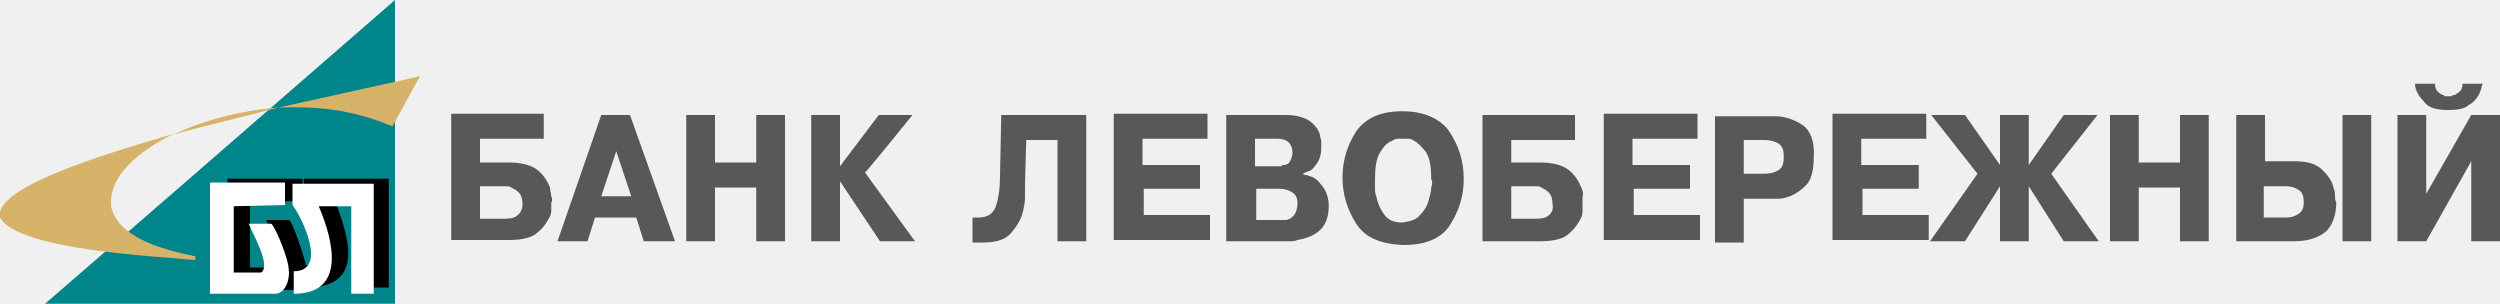
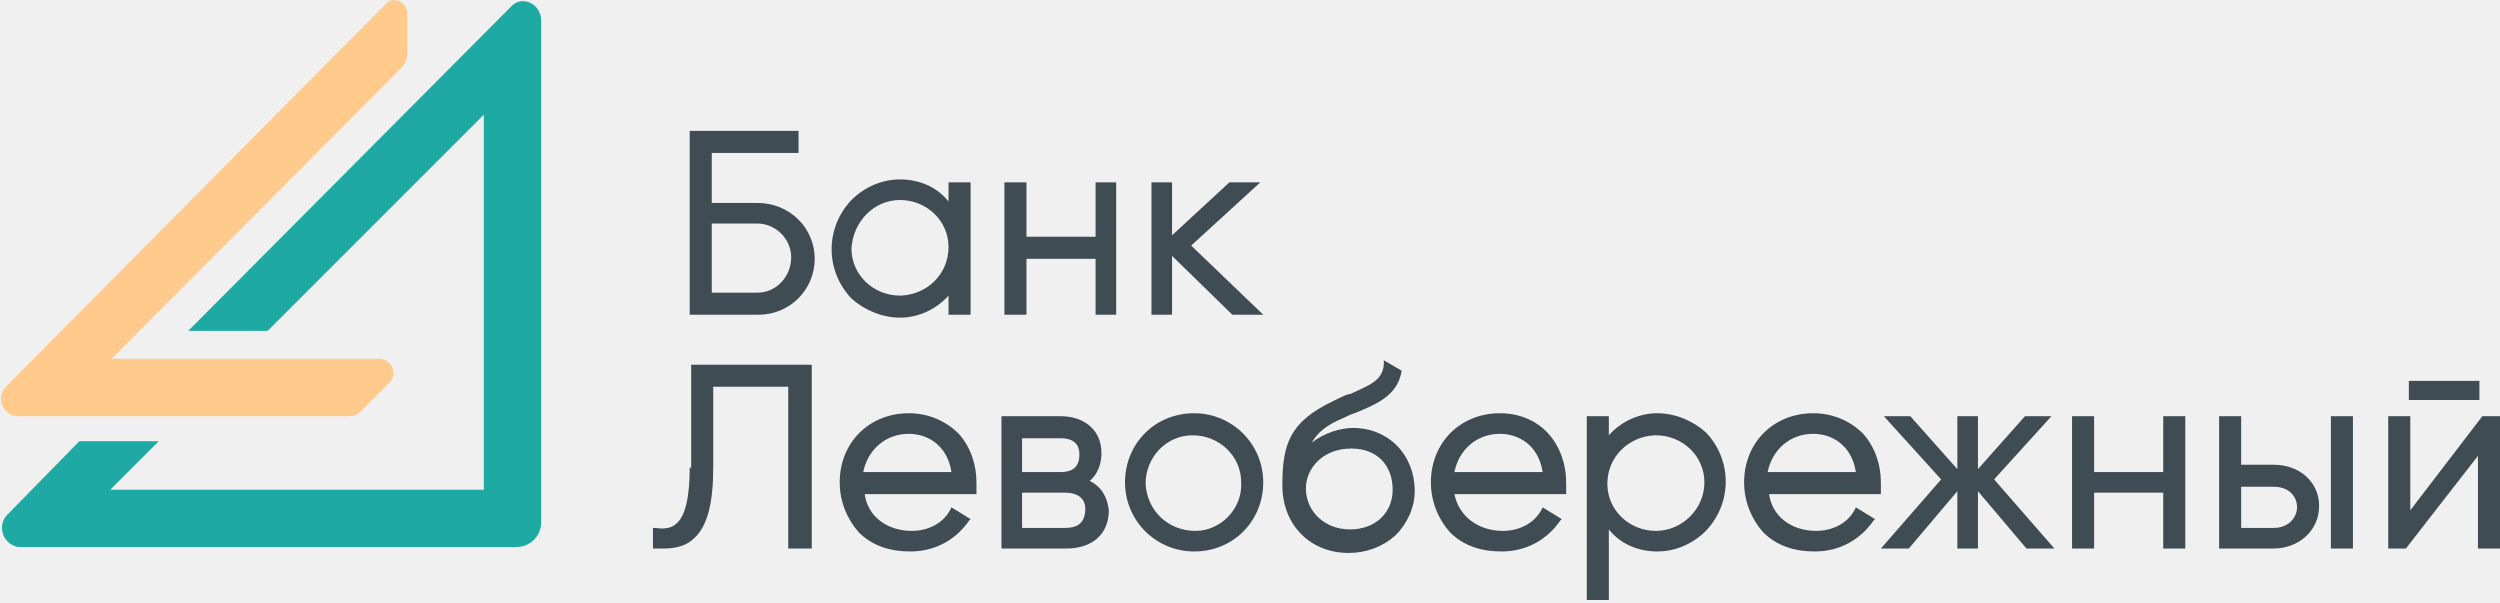
- <svg xmlns="http://www.w3.org/2000/svg" viewBox="0 0 200 24.3">
-   <path fill="#00858b" d="M3.6 24.3h28V0C2.5 25.3 6.7 21.6 3.6 24.3z" />
-   <g fill="#000">
-     <path d="M24.3 14.3V16c.8 1 3.1 5.8-.7 5.2V23c5.9.4 4.3-3.9 3.2-7h2.4v7h1.9v-8.7h-6.8z" />
-     <path d="M24.2 16.1v-1.8h-6v8.9h5.3c.9 0 1.1-1.3 1-1.9 0-.2-1.1-3.7-1.4-3.7h-1.8c0 .2.3.4.3.6.4.8 1.3 2.8.7 3.2H20v-5.3h4.2z" />
-   </g>
-   <path fill="#fff" d="M23.4 14.7v1.7c.7.9 2.9 5.3.1 5.3v1.8c4.2 0 3.2-4.2 2-7h2.6v7h1.8v-8.8h-6.5zM22.8 16.4v-1.8h-6v8.9H22c.9 0 1.2-1.3 1.1-1.9 0-.9-1.1-3.5-1.4-3.7h-1.8c.3.8 1.8 3.3 1 3.9h-2.2v-5.3l4.1-.1z" />
-   <g fill="#d7b369">
-     <path d="M31.4 10.1l2.2-4-11.3 2.5c3.4-.1 5.9.2 9.1 1.5zm-17.6.7c3.3-1.6 6.9-2.1 8.5-2.2-.3.1-8.1 2-8.5 2.2z" />
-     <path d="M13.9 10.7c-2.8 1.4-5.3 3.4-5 5.9.5 1.9 2.7 3.1 6.7 3.9.1 0 0 .3 0 .3-3.1-.3-14.2-.8-15.6-3.4-.5-2.3 7.4-4.8 13.9-6.7z" />
-   </g>
-   <path fill="#58585a" d="M80.1 9.2l-.1 4.9c0 .9-.1 1.7-.3 2.3-.2.7-.7 1-1.4 1h-.5v2h.9c1.1 0 1.9-.3 2.3-.9.5-.6.8-1.2.9-1.9.1-.4.1-.7.1-1v-.9l.1-3.5h2.5v8.1h2.3V9.2h-6.8zm11.3 5.9H96v-1.9h-4.6v-2.1h5.2v-2h-7.5v10.1h7.7v-2h-5.3v-2.1zm104.4-6.3h.1c.7 0 1.3-.1 1.6-.4.4-.2.6-.5.8-.8.1-.2.1-.3.2-.5 0-.2.1-.3.1-.4H197c0 .3-.1.5-.2.6-.1.1-.3.2-.4.3-.1 0-.2 0-.3.1h-.4c-.1 0-.2 0-.2-.1-.2 0-.3-.1-.5-.3-.1-.1-.2-.3-.2-.6h-1.6c0 .5.3 1 .7 1.4.3.5 1 .7 1.9.7zm-135.3.4V13h-3.3V9.2h-2.3v10.1h2.3V15h3.3v4.3h2.3V9.2h-2.3zm12.5 0h-2.7l-3.1 4.1V9.2h-2.3v10.1h2.3v-4.8l3.2 4.8h2.8l-4-5.5c0 .1 3.8-4.6 3.8-4.6zm-23.7 0h-1.2l-3.5 10.1H47l.6-1.9h3.3l.6 1.9H54L50.4 9.2h-1.1zm0 6.5h-1.2l1.2-3.6 1.2 3.6h-1.2zm125.1-6.5V13h-3.3V9.2h-2.3v10.1h2.3V15h3.3v4.3h2.3V9.2h-2.3zm-6.6 0h-2.7l-2.8 4v-4H160v4l-2.8-4h-2.7l3.7 4.7-3.8 5.4h2.8l2.8-4.4v4.4h2.3v-4.4l2.8 4.4h2.8l-3.8-5.4 3.7-4.7zm30 0h-.1l-3.6 6.3V9.2h-2.3v10.1h2.3l3.6-6.4v6.4h2.3V9.2h-2.2zm-10.4 0v10.1h2.3V9.2h-2.3zM126.5 15c-.2-.5-.5-1-1-1.4-.5-.4-1.3-.6-2.3-.6h-2.3v-1.8h5.1v-2H118.6v10.1h4.6c1.1 0 1.9-.2 2.3-.6.5-.4.8-.9 1-1.3.1-.2.1-.4.1-.6v-.5-.6c.1-.2 0-.5-.1-.7zm-2.7 2.3c-.3.2-.7.2-1.2.2h-1.7v-2.6h2c.1 0 .3 0 .4.1.2.1.4.2.6.4.2.2.3.5.3.9.1.5-.1.8-.4 1zm25.1-2.2h4.6v-1.9h-4.6v-2.1h5.2v-2h-7.5v10.1h7.7v-2H149v-2.1zm-18.3 0h4.6v-1.9h-4.6v-2.1h5.2v-2h-7.5v10.1h7.7v-2h-5.3v-2.1zm-86.5.6c0-.2-.1-.4-.1-.7-.2-.5-.5-1-1-1.4-.5-.4-1.3-.6-2.3-.6h-2.3v-1.9h5.1v-2h-7.4v10.1h4.6c1.1 0 1.9-.2 2.3-.6.5-.4.8-.9 1-1.3.1-.2.1-.4.1-.6v-.5c.1-.1.1-.3 0-.5zm-2.8 1.6c-.3.2-.7.2-1.2.2h-1.7v-2.6h2.1c.1 0 .3 0 .4.1.2.1.4.2.6.4.2.2.3.5.3.9 0 .5-.2.8-.5 1zm64.5-2.4c-.3-.4-.6-.7-1-.8-.1 0-.2-.1-.3-.1-.1 0-.2 0-.3-.1.1 0 .2-.1.2-.1.1 0 .2-.1.3-.1.3-.1.5-.4.7-.7s.3-.7.3-1.2v-.5c0-.2-.1-.3-.1-.5-.1-.4-.4-.8-.8-1.1-.4-.3-1.1-.5-1.9-.5h-4.8v10.1h5.1c.1 0 .4 0 .6-.1.6-.1 1.2-.3 1.7-.7.5-.4.8-1.1.8-2 0-.7-.2-1.2-.5-1.6zm-5.4-3.8h1.8c.4 0 .7.1.9.3.2.2.3.5.3.8 0 .3-.1.5-.2.7-.1.2-.3.3-.5.3-.1 0-.1 0-.2.1h-2.1v-2.2zm0 4h1.9c.5 0 .8.1 1.1.3.3.2.4.5.4.9 0 .3-.1.6-.2.8-.1.2-.3.3-.4.4-.1 0-.2.1-.3.1H100.5v-2.5zm15.6-4.5c-.7-1.1-2.1-1.7-3.8-1.7-1.7 0-2.9.5-3.7 1.6-.7 1.1-1.1 2.3-1.1 3.7 0 1.4.4 2.6 1.1 3.7.7 1.1 1.9 1.6 3.7 1.7h.1c1.7 0 3-.5 3.7-1.6.7-1.1 1.1-2.3 1.1-3.7 0-1.4-.4-2.6-1.1-3.7zm-1.5 4.4c0 .3-.1.6-.2 1s-.3.8-.7 1.2c-.3.4-.8.5-1.4.6-.7 0-1.2-.2-1.5-.7-.3-.4-.5-.9-.6-1.4-.1-.2-.1-.5-.1-.7v-.6c0-1 .1-1.7.4-2.2.3-.5.6-.8.9-.9.2-.1.3-.2.5-.2h.9c.2 0 .3.1.5.2.3.2.6.5.9.9.3.5.4 1.2.4 2.2.1 0 .1.3 0 .6zm29.7-5c-.6-.4-1.4-.7-2.1-.7h-4.9v10.1h2.3v-3.5h2.8c.3 0 .6-.1.9-.2.5-.2.9-.5 1.3-.9s.6-1.2.6-2.2c.1-1.3-.3-2.2-.9-2.6zm-1.9 3.6c-.3.2-.7.3-1.2.3h-1.6v-2.7h1.6c.5 0 .9.1 1.2.3.3.2.4.5.4 1 0 .6-.1.9-.4 1.1zm44.5 2.1c0-.2 0-.4-.1-.6-.1-.6-.5-1.1-.9-1.5-.5-.5-1.2-.7-2.3-.7h-2.3V9.2h-2.3v10.1h4.6c1.2 0 2-.3 2.6-.8.5-.5.8-1.3.8-2.3-.1-.2-.1-.4-.1-.5zm-2.9 1.4c-.3.2-.6.3-1 .3h-1.8v-2.5h1.7c.5 0 .8.1 1.1.3.3.2.4.5.4 1 0 .4-.1.7-.4.9z" />
+ <svg xmlns="http://www.w3.org/2000/svg" viewBox="0 0 170 41">
+   <path fill="#3f4c54" d="M46.9 31.8c0 2-.3 3.3-.9 3.8-.3.3-.8.4-1.4.3h-.2v1.4h.7c.9 0 1.6-.2 2.1-.7.9-.8 1.3-2.4 1.3-4.8v-5.5h5.1v11h1.6V24.8H47v7zM139.5 28.3h-1.8l-3.2 3.6v-3.6h-1.4v3.6l-3.2-3.6h-1.8l3.9 4.3-4.1 4.7h1.9l3.3-3.9v3.9h1.4v-3.9l3.3 3.9h1.9l-4.1-4.7zM147.1 32.1h-4.7v-3.8h-1.5v9h1.5v-3.8h4.7v3.8h1.5v-9h-1.5zM158.5 28.3h1.5v9h-1.5zM168.8 28.3l-4.9 6.4v-6.4h-1.5v9h1.2l4.9-6.3v6.3h1.5v-9zM74.5 16.1h-4.7v-3.7h-1.5v9h1.5v-3.8h4.7v3.8h1.4v-9h-1.4zM79.7 17.4l4.1 4h2.1L81 16.7l4.7-4.3h-2.1L79.7 16v-3.6h-1.4v9h1.4zM51.5 13.8h-3.1v-3.4h5.9V8.9h-7.4v12.5h4.7c2.1 0 3.8-1.7 3.8-3.8 0-2.1-1.7-3.8-3.9-3.8zm0 6.1h-3.1v-4.7h3.1c1.2 0 2.3 1 2.3 2.3 0 1.3-1 2.4-2.3 2.4zM61.2 21.6c1.3 0 2.5-.6 3.3-1.5v1.3H66v-9h-1.5v1.3c-.8-1-2-1.5-3.3-1.5-1.2 0-2.4.5-3.3 1.4-1.8 1.9-1.8 4.8 0 6.7.9.8 2.1 1.3 3.3 1.3zm0-8c1.8 0 3.3 1.4 3.3 3.2 0 1.8-1.4 3.2-3.2 3.3h-.1c-1.8 0-3.3-1.4-3.3-3.2.1-1.8 1.5-3.3 3.3-3.3zM61.8 28.1c-2.7 0-4.7 2-4.7 4.7 0 1.3.5 2.5 1.3 3.4.9.9 2.1 1.3 3.5 1.3 1.7 0 3.1-.8 4-2.1l.1-.1-1.3-.8-.1.2c-.5.9-1.5 1.4-2.6 1.4-1.7 0-3-1-3.2-2.5h7.6v-.8c0-1.2-.4-2.4-1.2-3.3-.9-.9-2.1-1.4-3.4-1.4zm-3.1 4c.3-1.5 1.5-2.6 3.1-2.6 1.2 0 2.6.7 2.9 2.6h-6zM74.1 32.7c.5-.4.8-1.1.8-1.9 0-1.5-1.1-2.5-2.8-2.5h-4v9h4.4c1.8 0 2.9-1 2.9-2.6-.1-.9-.5-1.6-1.3-2zm-4.6-2.9h2.6c1.1 0 1.3.6 1.3 1.1 0 .8-.4 1.2-1.3 1.2h-2.6v-2.3zm2.9 6.1h-2.9v-2.4h2.9c.9 0 1.4.4 1.4 1.1 0 1.1-.7 1.3-1.4 1.3zM81.2 28.1c-2.7 0-4.7 2.1-4.7 4.7s2.1 4.7 4.7 4.7c2.7 0 4.7-2.1 4.7-4.7s-2.1-4.7-4.7-4.7zm.1 8c-1.9 0-3.3-1.4-3.4-3.2 0-1.8 1.4-3.3 3.2-3.3 1.8 0 3.3 1.4 3.3 3.2.1 1.8-1.4 3.3-3.1 3.3zM92 29.1c-.8 0-1.9.3-2.8 1 .4-.7 1-1.2 2.2-1.7.2-.1.4-.2.7-.3 1.5-.6 2.9-1.2 3.2-2.8v-.1l-1.2-.7v.3c-.1 1.1-1 1.4-2.3 2h-.1c-.3.1-.7.3-1.1.5-2.9 1.4-3.4 2.9-3.4 5.7 0 2.7 1.9 4.6 4.5 4.6 1.2 0 2.3-.4 3.2-1.2.8-.8 1.3-1.9 1.3-3 0-2.5-1.8-4.3-4.2-4.3zm-.2 6.9c-1.7 0-3-1.2-3-2.8 0-1.3 1.1-2.7 3.1-2.7 1.7 0 2.8 1.1 2.8 2.8 0 1.6-1.2 2.7-2.9 2.7zM102 28.1c-2.7 0-4.7 2-4.7 4.7 0 1.3.5 2.5 1.3 3.4.9.9 2.1 1.3 3.5 1.3 1.7 0 3.1-.8 4-2.1l.1-.1-1.3-.8-.1.2c-.5.9-1.5 1.4-2.6 1.4-1.7 0-3-1-3.3-2.5h7.6v-.8c0-1.2-.4-2.4-1.2-3.3-.8-.9-2-1.4-3.3-1.4zm-3.1 4c.3-1.5 1.5-2.6 3.1-2.6 1.2 0 2.6.7 2.9 2.6h-6zM112.7 28.1c-1.3 0-2.5.6-3.3 1.5v-1.3h-1.5v12.5h1.5V36c.8 1 2 1.5 3.3 1.5 1.2 0 2.4-.5 3.3-1.4 1.8-1.9 1.8-4.8 0-6.7-.9-.8-2.1-1.3-3.3-1.3zm-.1 8c-1.8 0-3.3-1.4-3.3-3.2 0-1.8 1.4-3.2 3.2-3.3h.1c1.8 0 3.3 1.4 3.3 3.2 0 1.8-1.5 3.3-3.3 3.3zM123.3 28.1c-2.7 0-4.7 2-4.7 4.7 0 1.3.5 2.5 1.3 3.4.9.9 2.1 1.3 3.5 1.3 1.7 0 3.1-.8 4-2.1l.1-.1-1.3-.8-.1.2c-.5.9-1.5 1.4-2.6 1.4-1.7 0-3-1-3.2-2.5h7.6v-.8c0-1.2-.4-2.4-1.2-3.3-.9-.9-2.1-1.4-3.4-1.4zm-3.1 4c.3-1.5 1.5-2.6 3.1-2.6 1.2 0 2.6.7 2.9 2.6h-6zM154.6 31.6h-2.2v-3.3h-1.5v9h3.7c1.7 0 3.1-1.2 3.1-2.9 0-1.6-1.3-2.8-3.1-2.8zm0 4.3h-2.2v-2.8h2.2c1.1 0 1.6.7 1.6 1.4 0 .6-.5 1.4-1.6 1.4zM163.8 25.9h4.8v1.3h-4.8z" />
+   <path fill="#ffca8c" d="M25.8 24.4H7.6L27.3 4.6c.2-.2.4-.6.4-.9V.9c0-.8-1-1.2-1.5-.6L.4 26.3c-.7.7-.2 2 .8 2h22.5c.3 0 .7-.1.9-.4l1.9-1.9c.4-.4.3-.9 0-1.3-.2-.2-.4-.3-.7-.3z" />
+   <path fill="#1eaaa2" d="m34.8.4-22 22.1h5.4L32.9 7.8v25.5H7.5l3.3-3.3H5.4L.5 35c-.8.8-.2 2.2.9 2.2h33.7c.9 0 1.7-.7 1.7-1.7V1.3c-.1-1.1-1.3-1.6-2-.9z" />
</svg>
